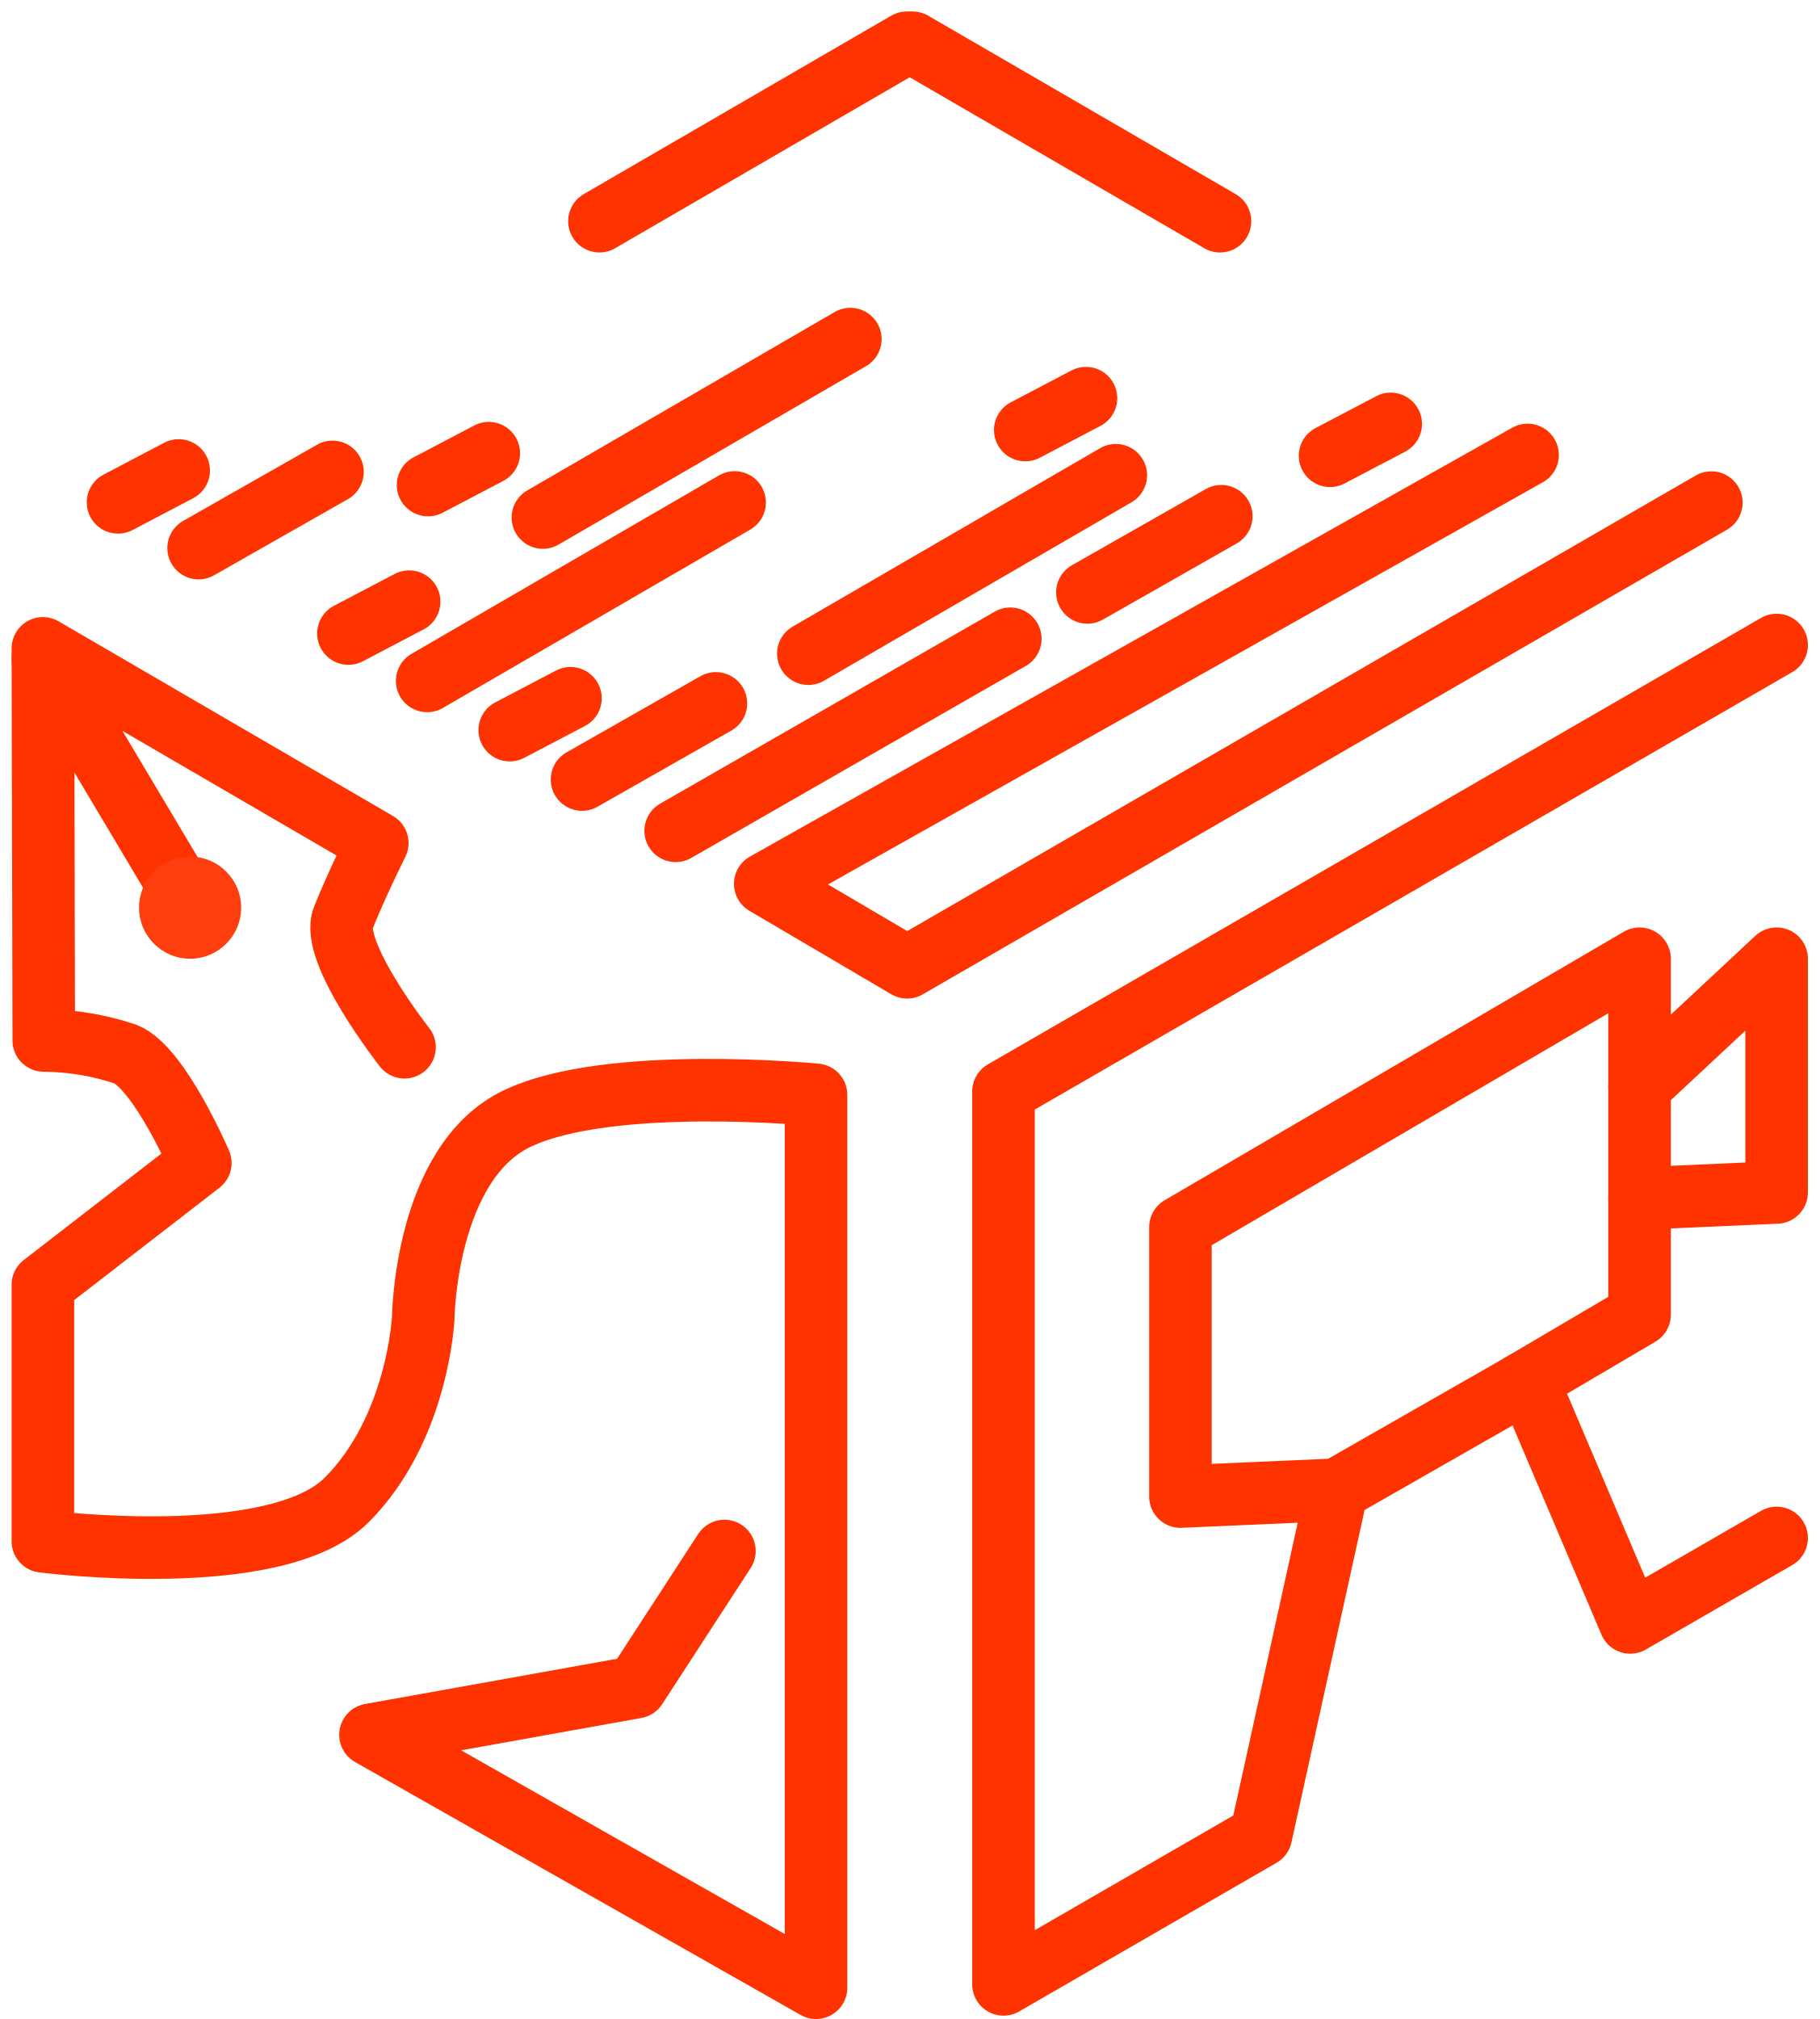
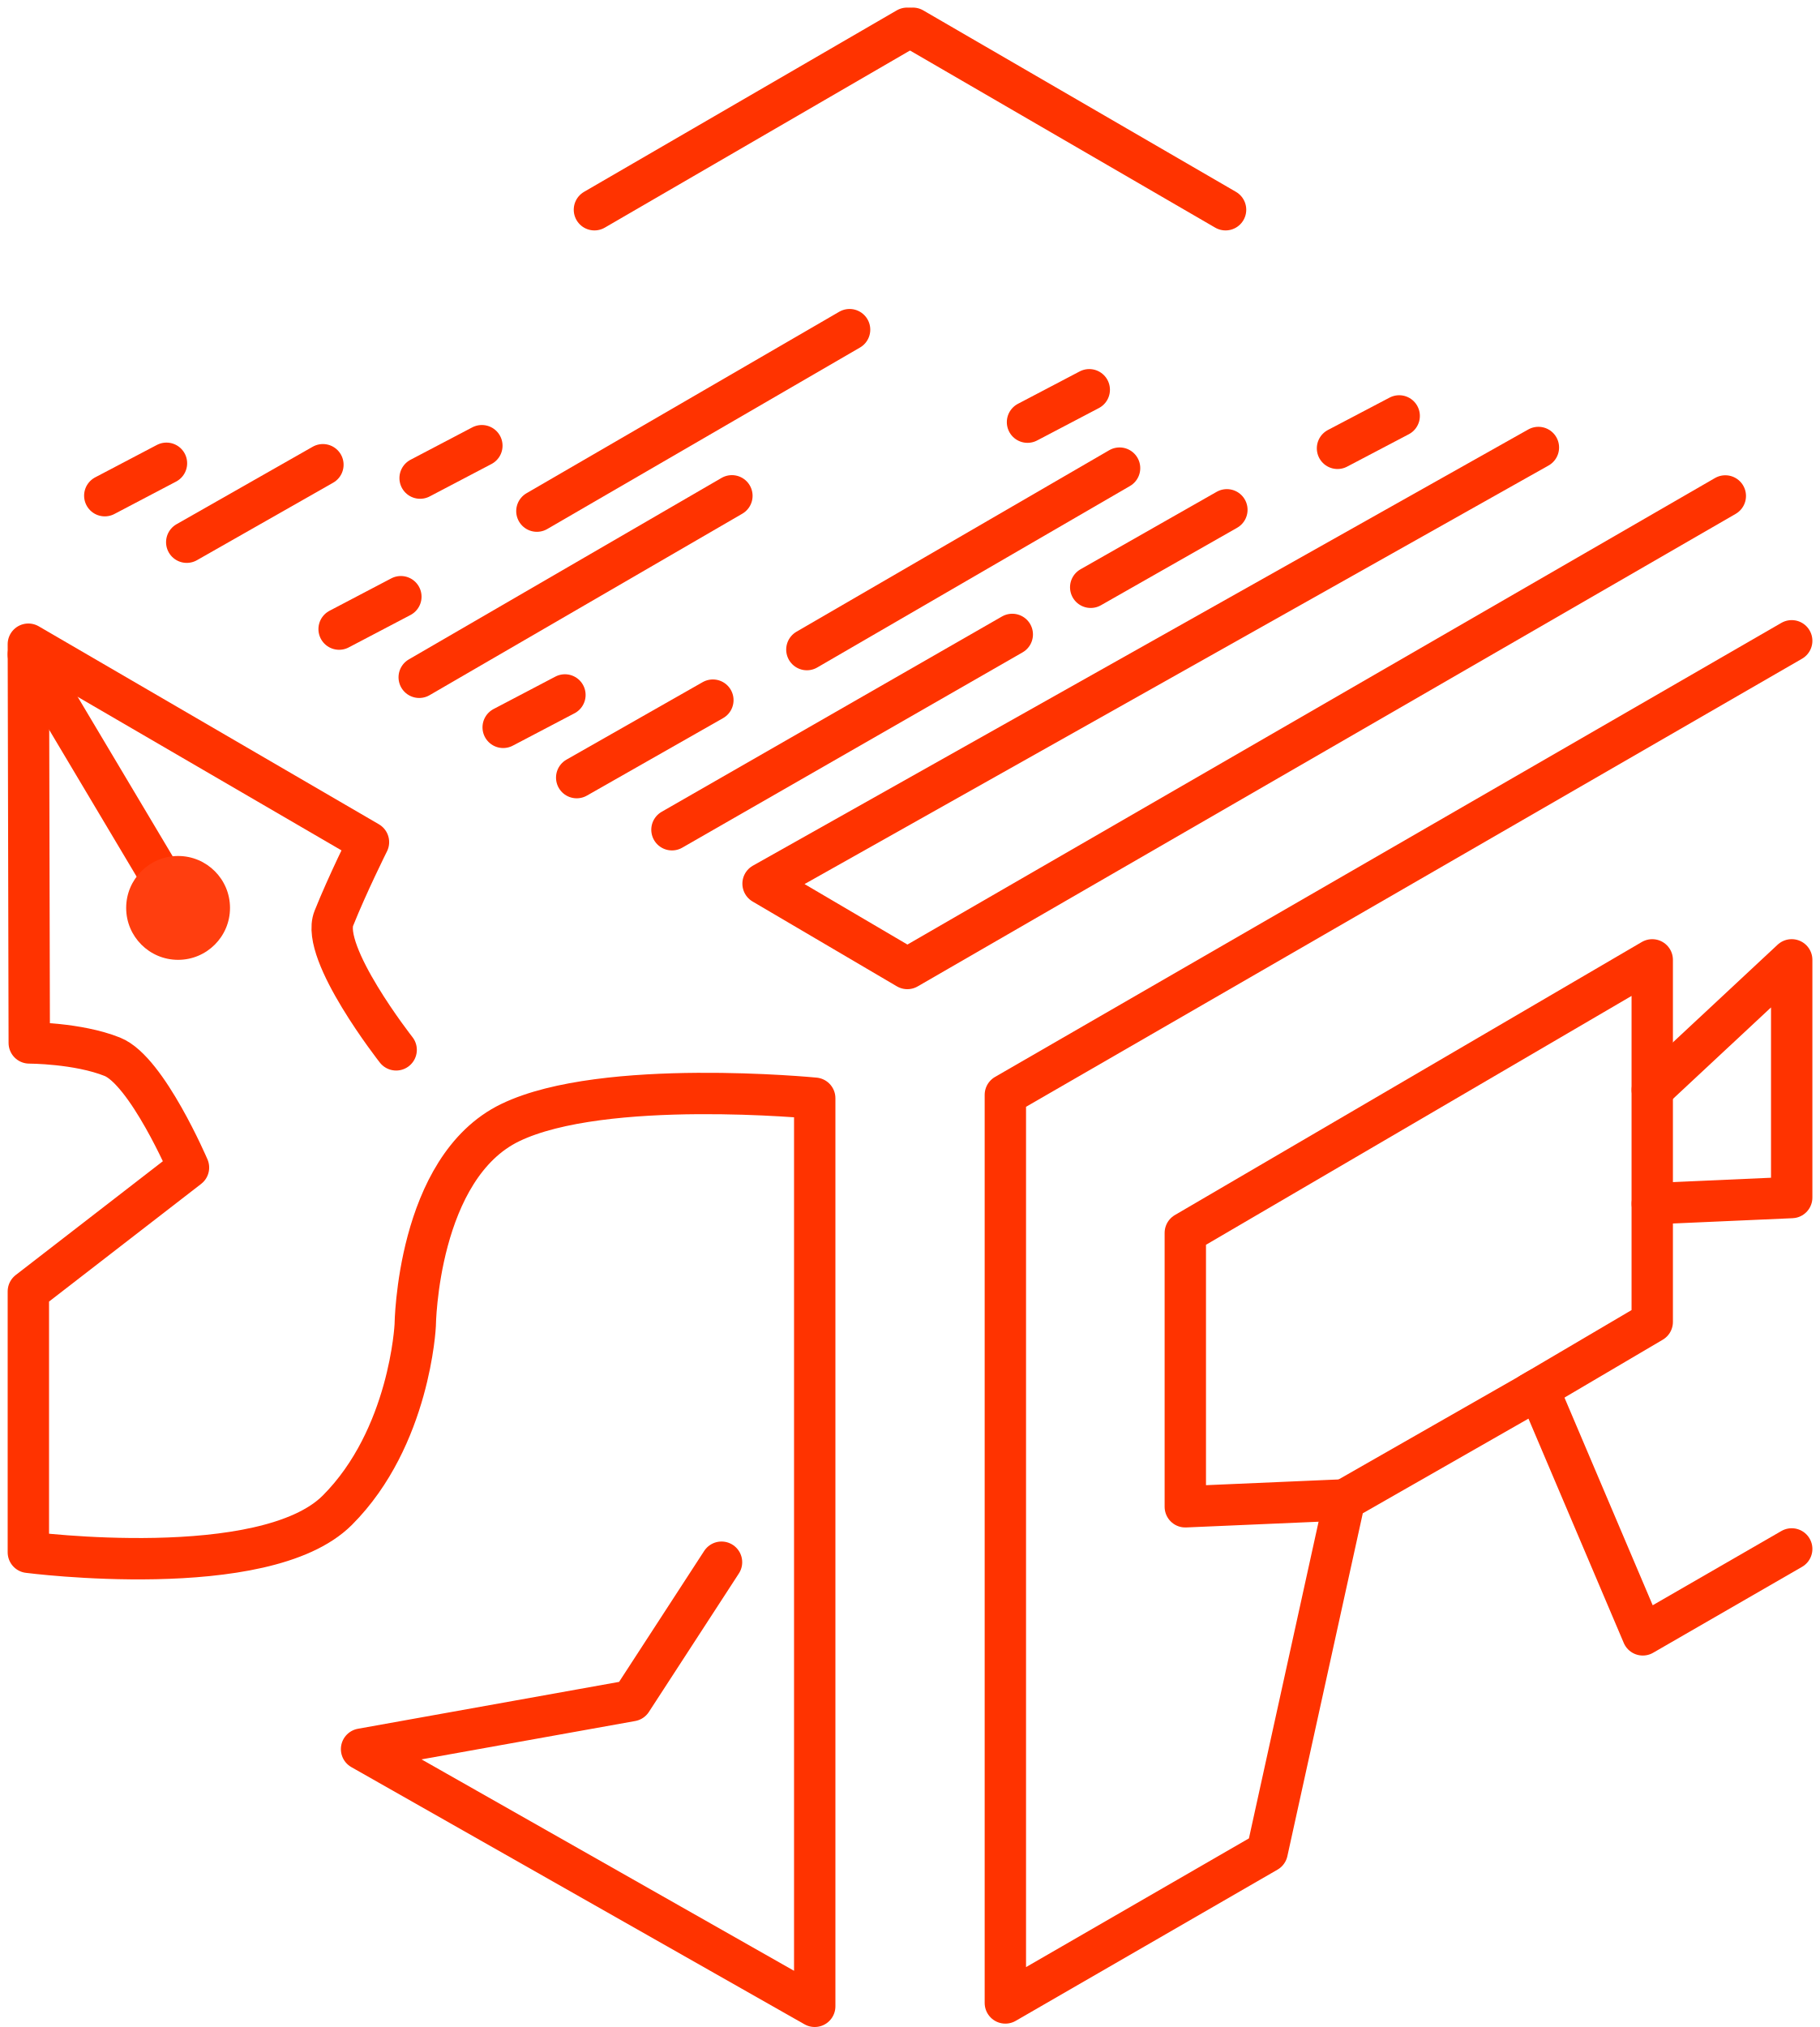
- <svg xmlns="http://www.w3.org/2000/svg" width="174.501" height="193.615" viewBox="0 0 174.501 193.615">
-   <g id="组_17" data-name="组 17" transform="translate(-120.757 -44.9)">
-     <path id="路径_31" data-name="路径 31" d="M105.275,132.21s-7.181-9.14-5.876-12.4,3.264-7.181,3.264-7.181L70.59,93.96l.085,37.6a25.216,25.216,0,0,1,7.834,1.306c3.264,1.306,7.181,10.445,7.181,10.445l-15.1,11.679v24.6s22.281,2.892,29.136-3.963,7.344-17.444,7.344-17.444.163-14.872,8.976-19.115,28.7-2.291,28.7-2.291V222.4l-42.735-24.253,25.461-4.57,8.487-13.057" transform="translate(54.28 13.116)" fill="none" stroke="#f30" stroke-linecap="round" stroke-linejoin="round" stroke-width="6" />
-     <line id="直线_39" data-name="直线 39" x1="12.489" y1="20.963" transform="translate(124.87 108.042)" fill="none" stroke="#f30" stroke-linecap="round" stroke-linejoin="round" stroke-width="6" />
-     <circle id="椭圆_3" data-name="椭圆 3" cx="4.896" cy="4.896" r="4.896" transform="translate(134.095 127.046)" fill="#ff3e0f" />
-     <path id="路径_32" data-name="路径 32" d="M285.875,93.47,211.72,136.283v85.626l24.69-14.258,7.3-33.177,18.279-10.445,9.845,23.169,14.042-8.1" transform="translate(5.285 13.286)" fill="none" stroke="#f30" stroke-linecap="round" stroke-linejoin="round" stroke-width="6" />
-     <path id="路径_33" data-name="路径 33" d="M252.735,190.471l-15.015.653V165.3l44.034-25.748v34.137l-11.444,6.737" transform="translate(-3.742 -2.711)" fill="none" stroke="#f30" stroke-linecap="round" stroke-linejoin="round" stroke-width="6" />
-     <path id="路径_34" data-name="路径 34" d="M305.17,151.81l13.148-12.26v22.412l-13.148.581" transform="translate(-27.158 -2.711)" fill="none" stroke="#f30" stroke-linecap="round" stroke-linejoin="round" stroke-width="6" />
-     <line id="直线_40" data-name="直线 40" y1="18.416" x2="32.093" transform="translate(185.564 106.156)" fill="none" stroke="#f30" stroke-linecap="round" stroke-linejoin="round" stroke-width="6" />
-     <line id="直线_41" data-name="直线 41" y1="7.305" x2="12.841" transform="translate(176.581 112.351)" fill="none" stroke="#f30" stroke-linecap="round" stroke-linejoin="round" stroke-width="6" />
-     <line id="直线_42" data-name="直线 42" y1="3.055" x2="5.823" transform="translate(169.648 111.861)" fill="none" stroke="#f30" stroke-linecap="round" stroke-linejoin="round" stroke-width="6" />
-     <line id="直线_43" data-name="直线 43" y1="3.055" x2="5.823" transform="translate(154.176 102.598)" fill="none" stroke="#f30" stroke-linecap="round" stroke-linejoin="round" stroke-width="6" />
-     <path id="路径_35" data-name="路径 35" d="M249.837,65.55,176.72,106.679l13.605,8L267.464,70.12" transform="translate(17.435 22.979)" fill="none" stroke="#f30" stroke-linecap="round" stroke-linejoin="round" stroke-width="6" />
-     <line id="直线_44" data-name="直线 44" y1="7.305" x2="12.841" transform="translate(225.054 94.405)" fill="none" stroke="#f30" stroke-linecap="round" stroke-linejoin="round" stroke-width="6" />
-     <line id="直线_45" data-name="直线 45" y1="3.055" x2="5.817" transform="translate(248.328 85.552)" fill="none" stroke="#f30" stroke-linecap="round" stroke-linejoin="round" stroke-width="6" />
-     <line id="直线_46" data-name="直线 46" y1="17.111" x2="29.489" transform="translate(198.288 90.474)" fill="none" stroke="#f30" stroke-linecap="round" stroke-linejoin="round" stroke-width="6" />
-     <line id="直线_47" data-name="直线 47" y1="3.055" x2="5.823" transform="translate(219.094 83.084)" fill="none" stroke="#f30" stroke-linecap="round" stroke-linejoin="round" stroke-width="6" />
-     <line id="直线_48" data-name="直线 48" y1="17.111" x2="29.489" transform="translate(161.729 93.086)" fill="none" stroke="#f30" stroke-linecap="round" stroke-linejoin="round" stroke-width="6" />
-     <line id="直线_49" data-name="直线 49" y1="17.111" x2="29.489" transform="translate(172.827 77.418)" fill="none" stroke="#f30" stroke-linecap="round" stroke-linejoin="round" stroke-width="6" />
-     <line id="直线_50" data-name="直线 50" y1="3.055" x2="5.823" transform="translate(161.814 88.359)" fill="none" stroke="#f30" stroke-linecap="round" stroke-linejoin="round" stroke-width="6" />
-     <line id="直线_51" data-name="直线 51" y1="7.305" x2="12.841" transform="translate(139.807 90.155)" fill="none" stroke="#f30" stroke-linecap="round" stroke-linejoin="round" stroke-width="6" />
-     <line id="直线_52" data-name="直线 52" y1="3.055" x2="5.817" transform="translate(132.077 90.018)" fill="none" stroke="#f30" stroke-linecap="round" stroke-linejoin="round" stroke-width="6" />
-     <line id="直线_53" data-name="直线 53" y1="17.111" x2="29.489" transform="translate(178.252 49)" fill="none" stroke="#f30" stroke-linecap="round" stroke-linejoin="round" stroke-width="6" />
-     <line id="直线_54" data-name="直线 54" x1="29.489" y1="17.111" transform="translate(208.283 49)" fill="none" stroke="#f30" stroke-linecap="round" stroke-linejoin="round" stroke-width="6" />
+ <svg xmlns="http://www.w3.org/2000/svg" width="263.983" height="293.975" viewBox="0 0 263.983 293.975">
+   <g id="组_17" data-name="组 17" transform="translate(4.113 4.1)">
+     <path id="路径_31" data-name="路径 31" d="M123.939,152.792s-11.045-14.058-9.037-19.078,5.021-11.045,5.021-11.045L70.59,93.96l.131,57.828s7.029,0,12.05,2.008,11.045,16.066,11.045,16.066L70.59,187.826v37.836s34.271,4.448,44.814-6.1,11.3-26.83,11.3-26.83.251-22.874,13.807-29.4,44.141-3.524,44.141-3.524v131.7l-65.73-37.3,39.161-7.029,13.05-20.079" transform="translate(-70.59 -4.633)" fill="none" stroke="#f30" stroke-linecap="round" stroke-linejoin="round" stroke-width="6" />
+     <line id="直线_39" data-name="直线 39" x1="19.209" y1="32.243" transform="translate(0 90.813)" fill="none" stroke="#f30" stroke-linecap="round" stroke-linejoin="round" stroke-width="6" />
+     <circle id="椭圆_3" data-name="椭圆 3" cx="7.531" cy="7.531" r="7.531" transform="translate(14.188 120.043)" fill="#ff3e0f" />
+     <path id="路径_32" data-name="路径 32" d="M325.779,93.47,211.72,159.321v131.7l37.976-21.93,11.226-51.03L289.038,202l15.142,35.637,21.6-12.461" transform="translate(-70.007 -4.635)" fill="none" stroke="#f30" stroke-linecap="round" stroke-linejoin="round" stroke-width="6" />
+     <path id="路径_33" data-name="路径 33" d="M260.815,217.872l-23.1,1V179.153l67.728-39.6v52.506l-17.6,10.363" transform="translate(-69.9 -4.444)" fill="none" stroke="#f30" stroke-linecap="round" stroke-linejoin="round" stroke-width="6" />
+     <path id="路径_34" data-name="路径 34" d="M305.17,158.408l20.223-18.858v34.472l-20.223.894" transform="translate(-69.621 -4.444)" fill="none" stroke="#f30" stroke-linecap="round" stroke-linejoin="round" stroke-width="6" />
+     <line id="直线_40" data-name="直线 40" y1="28.326" x2="49.363" transform="translate(93.354 87.911)" fill="none" stroke="#f30" stroke-linecap="round" stroke-linejoin="round" stroke-width="6" />
+     <line id="直线_41" data-name="直线 41" y1="11.236" x2="19.751" transform="translate(79.537 97.441)" fill="none" stroke="#f30" stroke-linecap="round" stroke-linejoin="round" stroke-width="6" />
+     <line id="直线_42" data-name="直线 42" y1="4.699" x2="8.957" transform="translate(68.873 96.688)" fill="none" stroke="#f30" stroke-linecap="round" stroke-linejoin="round" stroke-width="6" />
+     <line id="直线_43" data-name="直线 43" y1="4.699" x2="8.957" transform="translate(45.075 82.439)" fill="none" stroke="#f30" stroke-linecap="round" stroke-linejoin="round" stroke-width="6" />
+     <path id="路径_35" data-name="路径 35" d="M289.182,65.55,176.72,128.81l20.926,12.3L316.294,72.579" transform="translate(-70.152 -4.75)" fill="none" stroke="#f30" stroke-linecap="round" stroke-linejoin="round" stroke-width="6" />
+     <line id="直线_44" data-name="直线 44" y1="11.236" x2="19.751" transform="translate(154.094 69.837)" fill="none" stroke="#f30" stroke-linecap="round" stroke-linejoin="round" stroke-width="6" />
+     <line id="直线_45" data-name="直线 45" y1="4.699" x2="8.947" transform="translate(189.891 56.221)" fill="none" stroke="#f30" stroke-linecap="round" stroke-linejoin="round" stroke-width="6" />
+     <line id="直线_46" data-name="直线 46" y1="26.318" x2="45.356" transform="translate(112.924 63.792)" fill="none" stroke="#f30" stroke-linecap="round" stroke-linejoin="round" stroke-width="6" />
+     <line id="直线_47" data-name="直线 47" y1="4.699" x2="8.957" transform="translate(144.926 52.426)" fill="none" stroke="#f30" stroke-linecap="round" stroke-linejoin="round" stroke-width="6" />
+     <line id="直线_48" data-name="直线 48" y1="26.318" x2="45.356" transform="translate(56.693 67.809)" fill="none" stroke="#f30" stroke-linecap="round" stroke-linejoin="round" stroke-width="6" />
+     <line id="直线_49" data-name="直线 49" y1="26.318" x2="45.356" transform="translate(73.763 43.71)" fill="none" stroke="#f30" stroke-linecap="round" stroke-linejoin="round" stroke-width="6" />
+     <line id="直线_50" data-name="直线 50" y1="4.699" x2="8.957" transform="translate(56.824 60.539)" fill="none" stroke="#f30" stroke-linecap="round" stroke-linejoin="round" stroke-width="6" />
+     <line id="直线_51" data-name="直线 51" y1="11.236" x2="19.751" transform="translate(22.974 63.3)" fill="none" stroke="#f30" stroke-linecap="round" stroke-linejoin="round" stroke-width="6" />
+     <line id="直线_52" data-name="直线 52" y1="4.699" x2="8.947" transform="translate(11.086 63.089)" fill="none" stroke="#f30" stroke-linecap="round" stroke-linejoin="round" stroke-width="6" />
+     <line id="直线_53" data-name="直线 53" y1="26.318" x2="45.356" transform="translate(82.108)" fill="none" stroke="#f30" stroke-linecap="round" stroke-linejoin="round" stroke-width="6" />
+     <line id="直线_54" data-name="直线 54" x1="45.356" y1="26.318" transform="translate(128.298)" fill="none" stroke="#f30" stroke-linecap="round" stroke-linejoin="round" stroke-width="6" />
  </g>
</svg>
